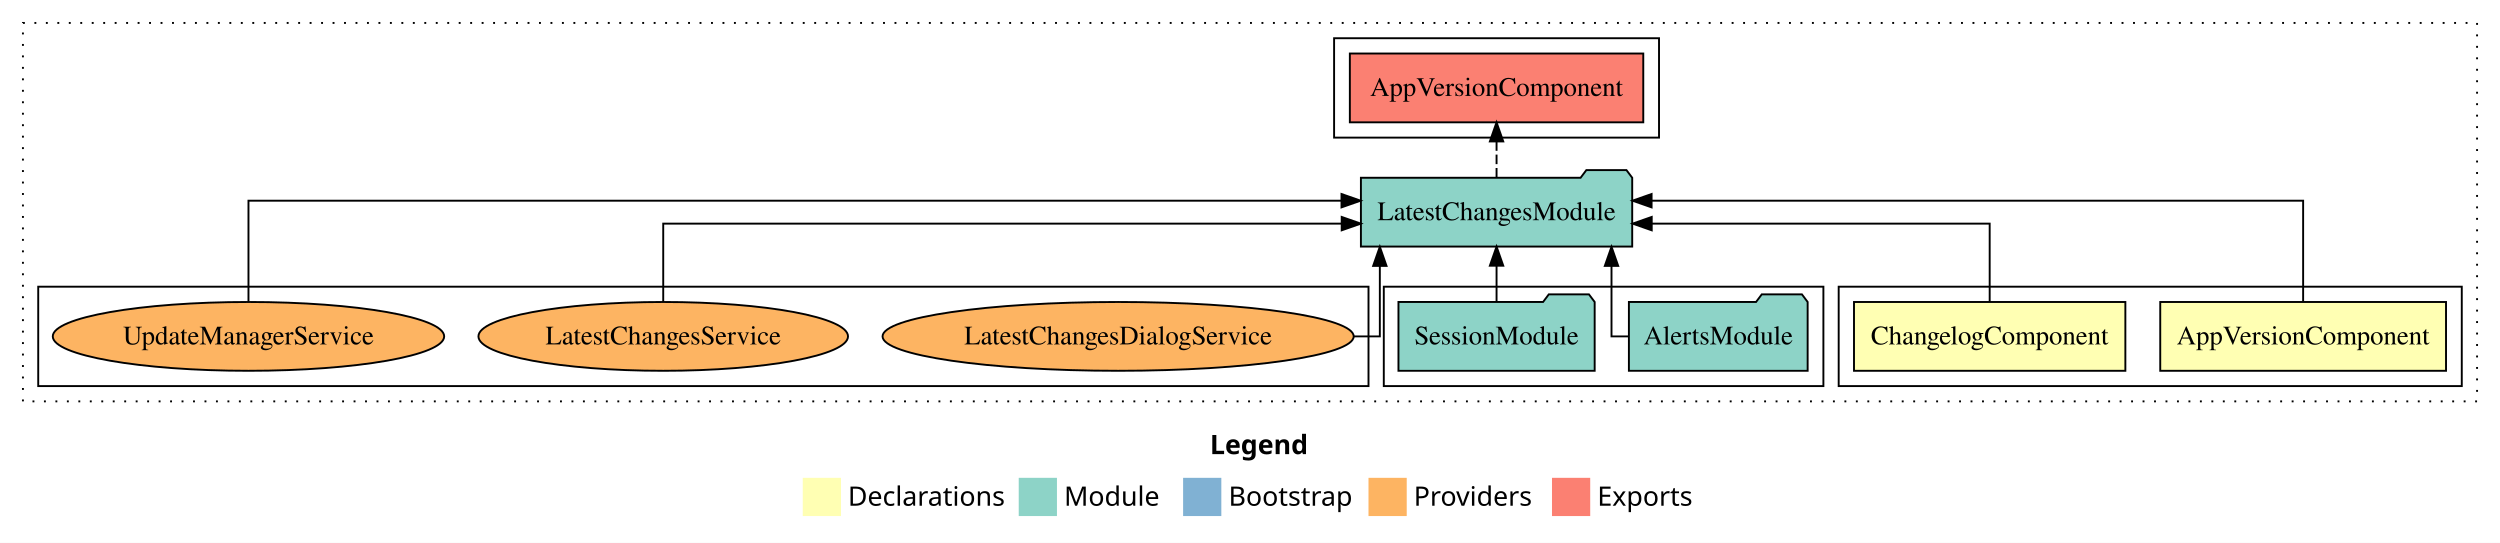
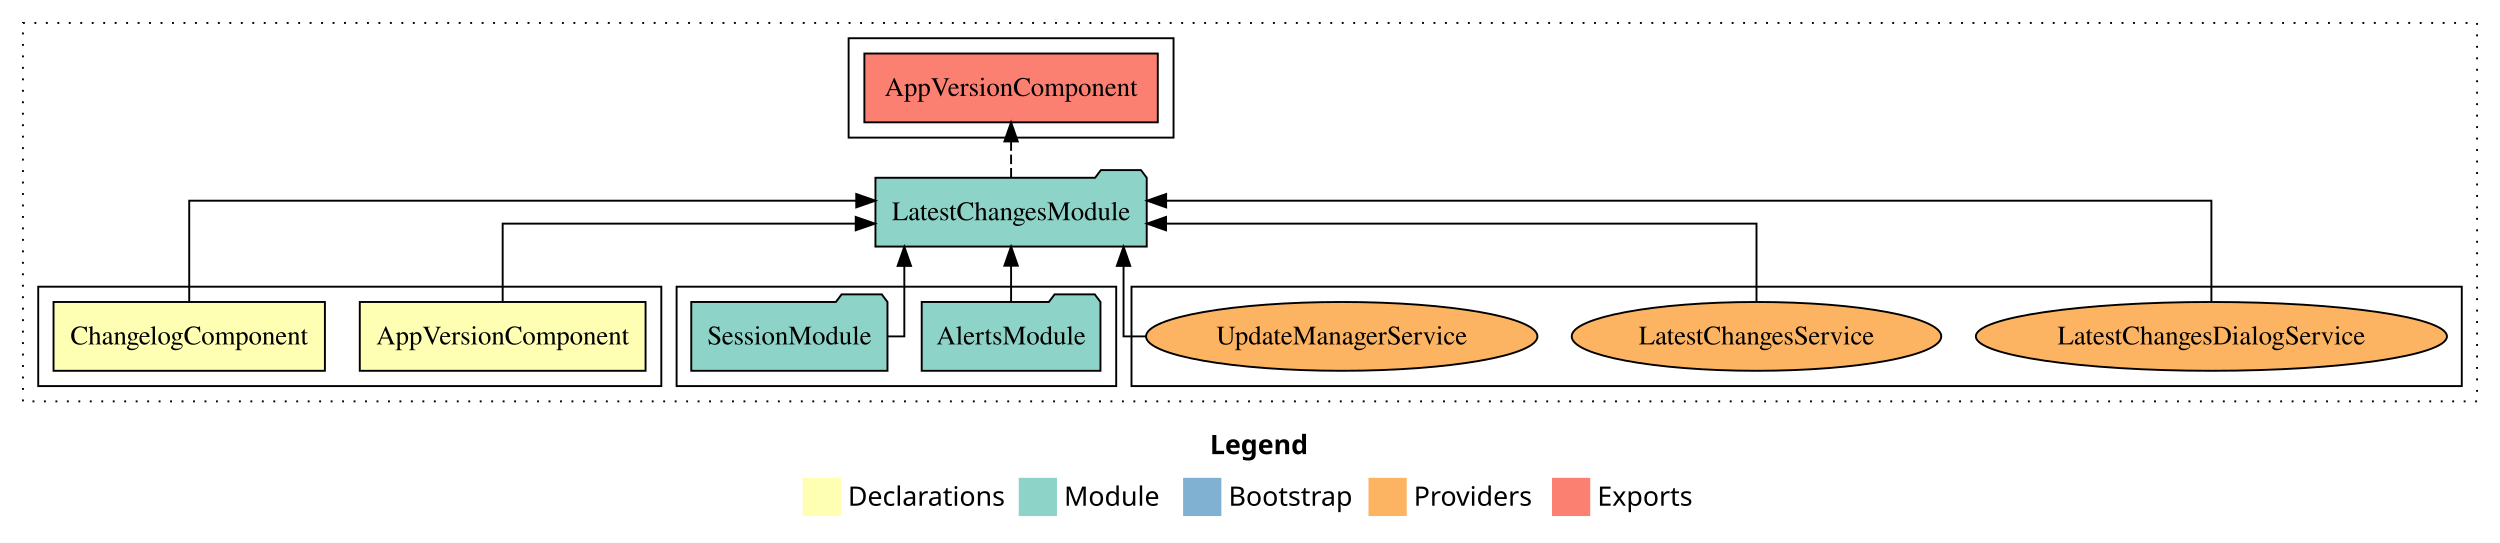
<svg xmlns="http://www.w3.org/2000/svg" width="1308pt" height="284pt" viewBox="0.00 0.00 1308.00 284.00">
  <g id="graph0" class="graph" transform="scale(1 1) rotate(0) translate(4 280)">
    <polygon fill="white" stroke="transparent" points="-4,4 -4,-280 1304,-280 1304,4 -4,4" />
    <text text-anchor="start" x="629.01" y="-42.4" font-family="sans-serif" font-weight="bold" font-size="14.00">Legend</text>
    <polygon fill="#ffffb3" stroke="transparent" points="416,-10 416,-30 436,-30 436,-10 416,-10" />
    <text text-anchor="start" x="439.63" y="-15.4" font-family="sans-serif" font-size="14.00">  Declarations</text>
    <polygon fill="#8dd3c7" stroke="transparent" points="529,-10 529,-30 549,-30 549,-10 529,-10" />
    <text text-anchor="start" x="552.73" y="-15.4" font-family="sans-serif" font-size="14.00">  Module</text>
    <polygon fill="#80b1d3" stroke="transparent" points="615,-10 615,-30 635,-30 635,-10 615,-10" />
    <text text-anchor="start" x="638.78" y="-15.4" font-family="sans-serif" font-size="14.00">  Bootstrap</text>
    <polygon fill="#fdb462" stroke="transparent" points="712,-10 712,-30 732,-30 732,-10 712,-10" />
    <text text-anchor="start" x="735.67" y="-15.4" font-family="sans-serif" font-size="14.00">  Providers</text>
    <polygon fill="#fb8072" stroke="transparent" points="808,-10 808,-30 828,-30 828,-10 808,-10" />
    <text text-anchor="start" x="831.73" y="-15.4" font-family="sans-serif" font-size="14.00">  Exports</text>
    <g id="clust1" class="cluster">
      <polygon fill="none" stroke="black" stroke-dasharray="1,5" points="8,-70 8,-268 1292,-268 1292,-70 8,-70" />
    </g>
-     <g id="clust2" class="cluster">
-       <polygon fill="none" stroke="black" points="958,-78 958,-130 1284,-130 1284,-78 958,-78" />
+     <g id="clust6" class="cluster">
+       <polygon fill="none" stroke="black" points="440,-208 440,-260 610,-260 610,-208 440,-208" />
+     </g>
+     <g id="clust8" class="cluster">
+       <polygon fill="none" stroke="black" points="588,-78 588,-130 1284,-130 1284,-78 588,-78" />
    </g>
    <g id="clust5" class="cluster">
-       <polygon fill="none" stroke="black" points="720,-78 720,-130 950,-130 950,-78 720,-78" />
+       <polygon fill="none" stroke="black" points="350,-78 350,-130 580,-130 580,-78 350,-78" />
    </g>
-     <g id="clust8" class="cluster">
-       <polygon fill="none" stroke="black" points="16,-78 16,-130 712,-130 712,-78 16,-78" />
-     </g>
-     <g id="clust6" class="cluster">
-       <polygon fill="none" stroke="black" points="694,-208 694,-260 864,-260 864,-208 694,-208" />
+     <g id="clust2" class="cluster">
+       <polygon fill="none" stroke="black" points="16,-78 16,-130 342,-130 342,-78 16,-78" />
    </g>
    <g id="node1" class="node">
-       <polygon fill="#ffffb3" stroke="black" points="1275.76,-122 1126.24,-122 1126.24,-86 1275.76,-86 1275.76,-122" />
-       <text text-anchor="middle" x="1201" y="-99.8" font-family="Times,serif" font-size="14.00">AppVersionComponent</text>
+       <polygon fill="#ffffb3" stroke="black" points="333.76,-122 184.24,-122 184.24,-86 333.76,-86 333.76,-122" />
+       <text text-anchor="middle" x="259" y="-99.8" font-family="Times,serif" font-size="14.00">AppVersionComponent</text>
    </g>
    <g id="node3" class="node">
-       <polygon fill="#8dd3c7" stroke="black" points="849.97,-187 846.97,-191 825.97,-191 822.97,-187 708.03,-187 708.03,-151 849.97,-151 849.97,-187" />
-       <text text-anchor="middle" x="779" y="-164.8" font-family="Times,serif" font-size="14.00">LatestChangesModule</text>
+       <polygon fill="#8dd3c7" stroke="black" points="595.97,-187 592.97,-191 571.97,-191 568.97,-187 454.03,-187 454.03,-151 595.97,-151 595.97,-187" />
+       <text text-anchor="middle" x="525" y="-164.8" font-family="Times,serif" font-size="14.00">LatestChangesModule</text>
    </g>
    <g id="edge1" class="edge">
-       <path fill="none" stroke="black" d="M1201,-122.28C1201,-143.32 1201,-175 1201,-175 1201,-175 860.11,-175 860.11,-175" />
-       <polygon fill="black" stroke="black" points="860.11,-171.5 850.11,-175 860.11,-178.5 860.11,-171.5" />
+       <path fill="none" stroke="black" d="M259,-122.02C259,-139.37 259,-163 259,-163 259,-163 443.72,-163 443.72,-163" />
+       <polygon fill="black" stroke="black" points="443.72,-166.5 453.72,-163 443.72,-159.5 443.72,-166.5" />
    </g>
    <g id="node2" class="node">
-       <polygon fill="#ffffb3" stroke="black" points="1107.99,-122 966.01,-122 966.01,-86 1107.99,-86 1107.99,-122" />
-       <text text-anchor="middle" x="1037" y="-99.8" font-family="Times,serif" font-size="14.00">ChangelogComponent</text>
+       <polygon fill="#ffffb3" stroke="black" points="165.99,-122 24.01,-122 24.01,-86 165.99,-86 165.99,-122" />
+       <text text-anchor="middle" x="95" y="-99.8" font-family="Times,serif" font-size="14.00">ChangelogComponent</text>
    </g>
    <g id="edge2" class="edge">
-       <path fill="none" stroke="black" d="M1037,-122.02C1037,-139.37 1037,-163 1037,-163 1037,-163 860.18,-163 860.18,-163" />
-       <polygon fill="black" stroke="black" points="860.18,-159.5 850.18,-163 860.18,-166.5 860.18,-159.5" />
+       <path fill="none" stroke="black" d="M95,-122.28C95,-143.32 95,-175 95,-175 95,-175 443.99,-175 443.99,-175" />
+       <polygon fill="black" stroke="black" points="443.99,-178.5 453.99,-175 443.99,-171.5 443.99,-178.5" />
    </g>
    <g id="node6" class="node">
-       <polygon fill="#fb8072" stroke="black" points="855.76,-252 702.24,-252 702.24,-216 855.76,-216 855.76,-252" />
-       <text text-anchor="middle" x="779" y="-229.8" font-family="Times,serif" font-size="14.00">AppVersionComponent </text>
+       <polygon fill="#fb8072" stroke="black" points="601.76,-252 448.24,-252 448.24,-216 601.76,-216 601.76,-252" />
+       <text text-anchor="middle" x="525" y="-229.8" font-family="Times,serif" font-size="14.00">AppVersionComponent </text>
    </g>
    <g id="edge5" class="edge">
-       <path fill="none" stroke="black" stroke-dasharray="5,2" d="M779,-187.11C779,-187.11 779,-205.99 779,-205.99" />
-       <polygon fill="black" stroke="black" points="775.5,-205.99 779,-215.99 782.5,-205.99 775.5,-205.99" />
+       <path fill="none" stroke="black" stroke-dasharray="5,2" d="M525,-187.11C525,-187.11 525,-205.99 525,-205.99" />
+       <polygon fill="black" stroke="black" points="521.5,-205.99 525,-215.99 528.5,-205.99 521.5,-205.99" />
    </g>
    <g id="node4" class="node">
-       <polygon fill="#8dd3c7" stroke="black" points="941.76,-122 938.76,-126 917.76,-126 914.76,-122 848.24,-122 848.24,-86 941.76,-86 941.76,-122" />
-       <text text-anchor="middle" x="895" y="-99.8" font-family="Times,serif" font-size="14.00">AlertsModule</text>
+       <polygon fill="#8dd3c7" stroke="black" points="571.76,-122 568.76,-126 547.76,-126 544.76,-122 478.24,-122 478.24,-86 571.76,-86 571.76,-122" />
+       <text text-anchor="middle" x="525" y="-99.8" font-family="Times,serif" font-size="14.00">AlertsModule</text>
    </g>
    <g id="edge3" class="edge">
-       <path fill="none" stroke="black" d="M848.12,-104C842.74,-104 839.14,-104 839.14,-104 839.14,-104 839.14,-140.89 839.14,-140.89" />
-       <polygon fill="black" stroke="black" points="835.64,-140.89 839.14,-150.89 842.64,-140.89 835.64,-140.89" />
+       <path fill="none" stroke="black" d="M525,-122.11C525,-122.11 525,-140.99 525,-140.99" />
+       <polygon fill="black" stroke="black" points="521.5,-140.99 525,-150.99 528.5,-140.99 521.5,-140.99" />
    </g>
    <g id="node5" class="node">
-       <polygon fill="#8dd3c7" stroke="black" points="830.33,-122 827.33,-126 806.33,-126 803.33,-122 727.67,-122 727.67,-86 830.33,-86 830.33,-122" />
-       <text text-anchor="middle" x="779" y="-99.8" font-family="Times,serif" font-size="14.00">SessionModule</text>
+       <polygon fill="#8dd3c7" stroke="black" points="460.33,-122 457.33,-126 436.33,-126 433.33,-122 357.67,-122 357.67,-86 460.33,-86 460.33,-122" />
+       <text text-anchor="middle" x="409" y="-99.8" font-family="Times,serif" font-size="14.00">SessionModule</text>
    </g>
    <g id="edge4" class="edge">
-       <path fill="none" stroke="black" d="M779,-122.11C779,-122.11 779,-140.99 779,-140.99" />
-       <polygon fill="black" stroke="black" points="775.5,-140.99 779,-150.99 782.5,-140.99 775.5,-140.99" />
+       <path fill="none" stroke="black" d="M460.27,-104C465.61,-104 469.14,-104 469.14,-104 469.14,-104 469.14,-140.89 469.14,-140.89" />
+       <polygon fill="black" stroke="black" points="465.64,-140.89 469.14,-150.89 472.64,-140.89 465.64,-140.89" />
    </g>
    <g id="node7" class="node">
-       <ellipse fill="#fdb462" stroke="black" cx="581" cy="-104" rx="123.25" ry="18" />
-       <text text-anchor="middle" x="581" y="-99.8" font-family="Times,serif" font-size="14.00">LatestChangesDialogService</text>
+       <ellipse fill="#fdb462" stroke="black" cx="1153" cy="-104" rx="123.25" ry="18" />
+       <text text-anchor="middle" x="1153" y="-99.8" font-family="Times,serif" font-size="14.00">LatestChangesDialogService</text>
    </g>
    <g id="edge6" class="edge">
-       <path fill="none" stroke="black" d="M704.3,-104C712.7,-104 717.93,-104 717.93,-104 717.93,-104 717.93,-140.89 717.93,-140.89" />
-       <polygon fill="black" stroke="black" points="714.43,-140.89 717.93,-150.89 721.43,-140.89 714.43,-140.89" />
+       <path fill="none" stroke="black" d="M1153,-122.28C1153,-143.32 1153,-175 1153,-175 1153,-175 606.12,-175 606.12,-175" />
+       <polygon fill="black" stroke="black" points="606.12,-171.5 596.12,-175 606.12,-178.5 606.12,-171.5" />
    </g>
    <g id="node8" class="node">
-       <ellipse fill="#fdb462" stroke="black" cx="343" cy="-104" rx="96.68" ry="18" />
-       <text text-anchor="middle" x="343" y="-99.8" font-family="Times,serif" font-size="14.00">LatestChangesService</text>
+       <ellipse fill="#fdb462" stroke="black" cx="915" cy="-104" rx="96.68" ry="18" />
+       <text text-anchor="middle" x="915" y="-99.8" font-family="Times,serif" font-size="14.00">LatestChangesService</text>
    </g>
    <g id="edge7" class="edge">
-       <path fill="none" stroke="black" d="M343,-122.02C343,-139.37 343,-163 343,-163 343,-163 697.98,-163 697.98,-163" />
-       <polygon fill="black" stroke="black" points="697.98,-166.5 707.98,-163 697.98,-159.5 697.98,-166.5" />
+       <path fill="none" stroke="black" d="M915,-122.02C915,-139.37 915,-163 915,-163 915,-163 606.08,-163 606.08,-163" />
+       <polygon fill="black" stroke="black" points="606.08,-159.5 596.08,-163 606.08,-166.5 606.08,-159.5" />
    </g>
    <g id="node9" class="node">
-       <ellipse fill="#fdb462" stroke="black" cx="126" cy="-104" rx="102.39" ry="18" />
-       <text text-anchor="middle" x="126" y="-99.8" font-family="Times,serif" font-size="14.00">UpdateManagerService</text>
+       <ellipse fill="#fdb462" stroke="black" cx="698" cy="-104" rx="102.39" ry="18" />
+       <text text-anchor="middle" x="698" y="-99.8" font-family="Times,serif" font-size="14.00">UpdateManagerService</text>
    </g>
    <g id="edge8" class="edge">
-       <path fill="none" stroke="black" d="M126,-122.28C126,-143.32 126,-175 126,-175 126,-175 697.87,-175 697.87,-175" />
-       <polygon fill="black" stroke="black" points="697.87,-178.5 707.87,-175 697.87,-171.5 697.87,-178.5" />
+       <path fill="none" stroke="black" d="M595.63,-104C588.37,-104 583.84,-104 583.84,-104 583.84,-104 583.84,-140.89 583.84,-140.89" />
+       <polygon fill="black" stroke="black" points="580.34,-140.89 583.84,-150.89 587.34,-140.89 580.34,-140.89" />
    </g>
  </g>
</svg>
